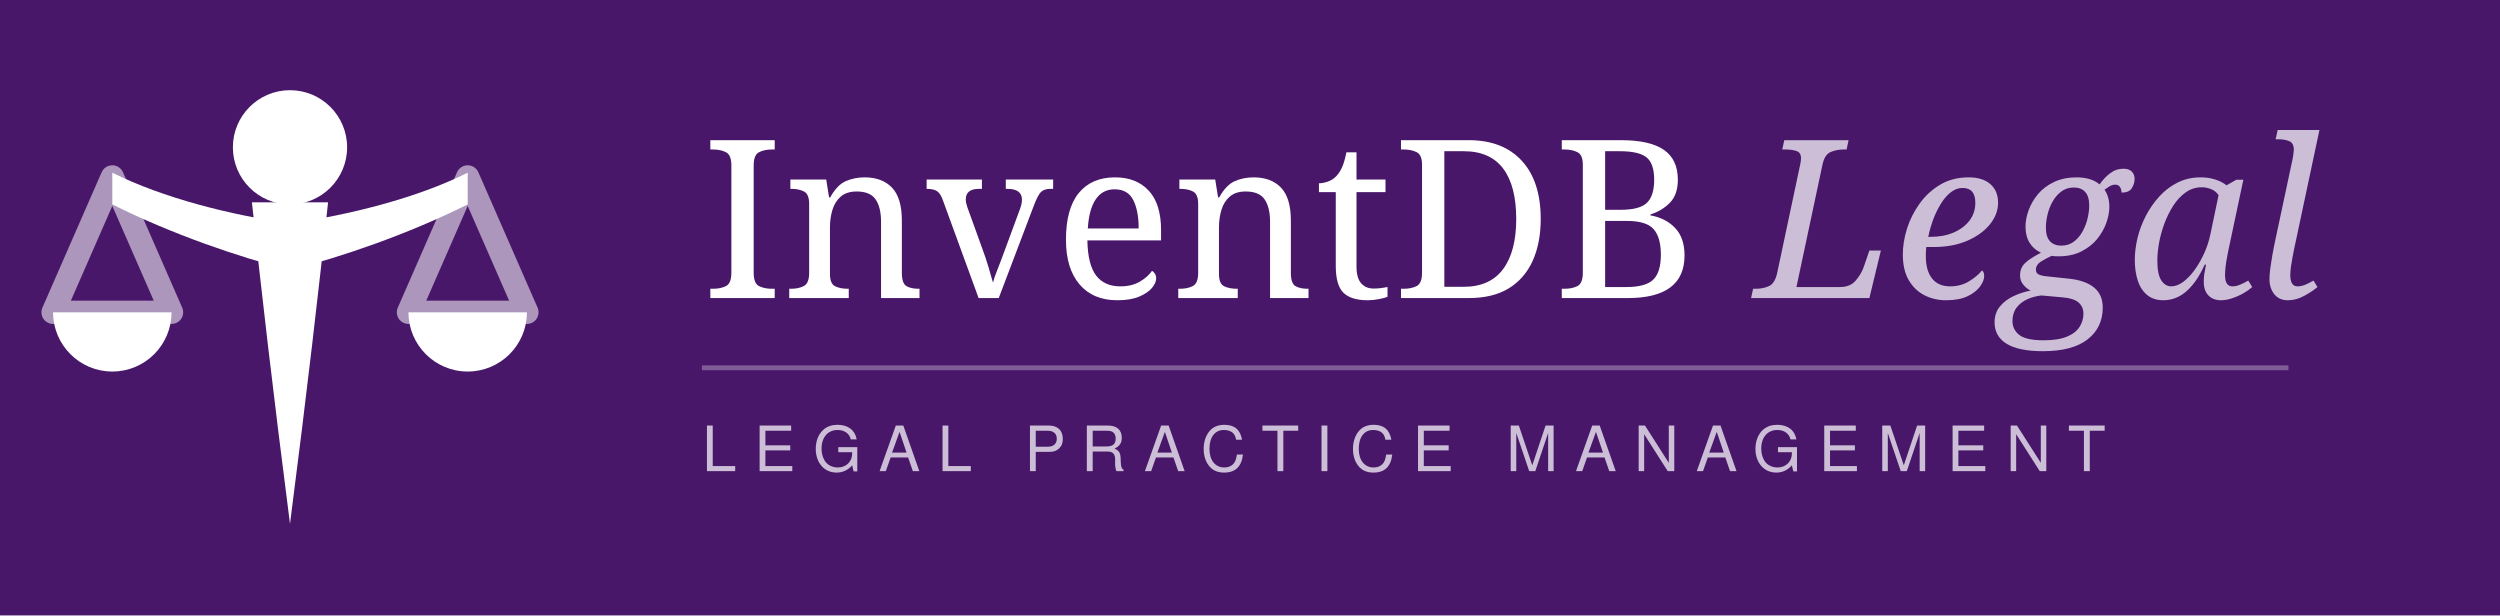
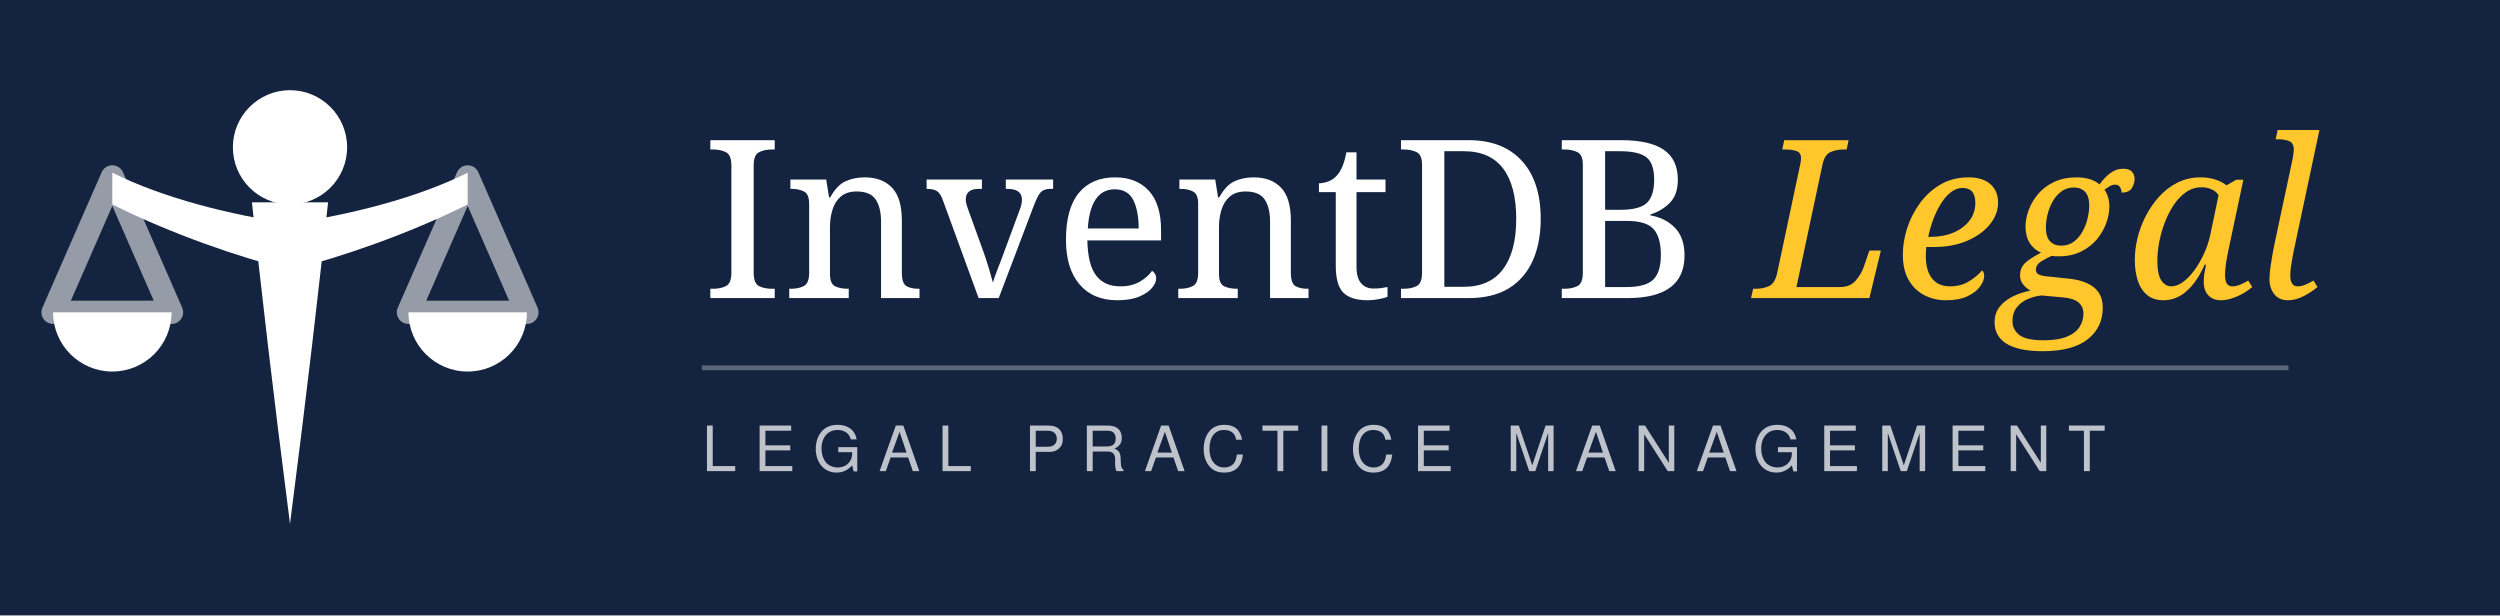
<svg xmlns="http://www.w3.org/2000/svg" viewBox="0 0 520 128" width="520" height="128" role="img" aria-label="InventDB Legal — Legal Practice Management">
-   <rect width="520" height="128" fill="#48176a" />
+   <rect width="520" height="128" fill="#14233f" />
  <g transform="translate(4 6) scale(0.88)">
    <circle cx="64" cy="28" r="13.5" fill="#ffffff" />
    <path d="M55 41 C57 60 60 86 64 117 C68 86 71 60 73 41 Z" fill="#ffffff" />
    <path d="M64 46 C50 44 34 40 22 34 L22 41.5 C36 48.5 52 54 64 57 Z" fill="#ffffff" />
    <path d="M64 46 C78 44 94 40 106 34 L106 41.5 C92 48.5 76 54 64 57 Z" fill="#ffffff" />
    <path d="M22 35 L8 67 L36 67 Z" fill="none" stroke="rgba(255,255,255,0.55)" stroke-width="5.5" stroke-linejoin="round" />
    <path d="M8 67 A14 14 0 0 0 36 67 Z" fill="#ffffff" />
    <path d="M106 35 L92 67 L120 67 Z" fill="none" stroke="rgba(255,255,255,0.55)" stroke-width="5.5" stroke-linejoin="round" />
    <path d="M92 67 A14 14 0 0 0 120 67 Z" fill="#ffffff" />
  </g>
  <g font-family="Cormorant Garamond, Georgia, serif">
-     <text x="146" y="62" font-size="46" font-weight="500" fill="#ffffff">InventDB <tspan font-style="italic" font-weight="300" fill="rgba(255,255,255,0.72)">Legal</tspan>
+     <text x="146" y="62" font-size="46" font-weight="500" fill="#ffffff">InventDB <tspan font-style="italic" font-weight="300" fill="#ffc72c">Legal</tspan>
    </text>
  </g>
  <rect x="146" y="76" width="330" height="1" fill="rgba(255,255,255,0.3)" />
  <text x="146" y="98" font-family="Poppins, Helvetica, Arial, sans-serif" font-size="13" letter-spacing="3.6" fill="rgba(255,255,255,0.72)">LEGAL PRACTICE MANAGEMENT</text>
</svg>
